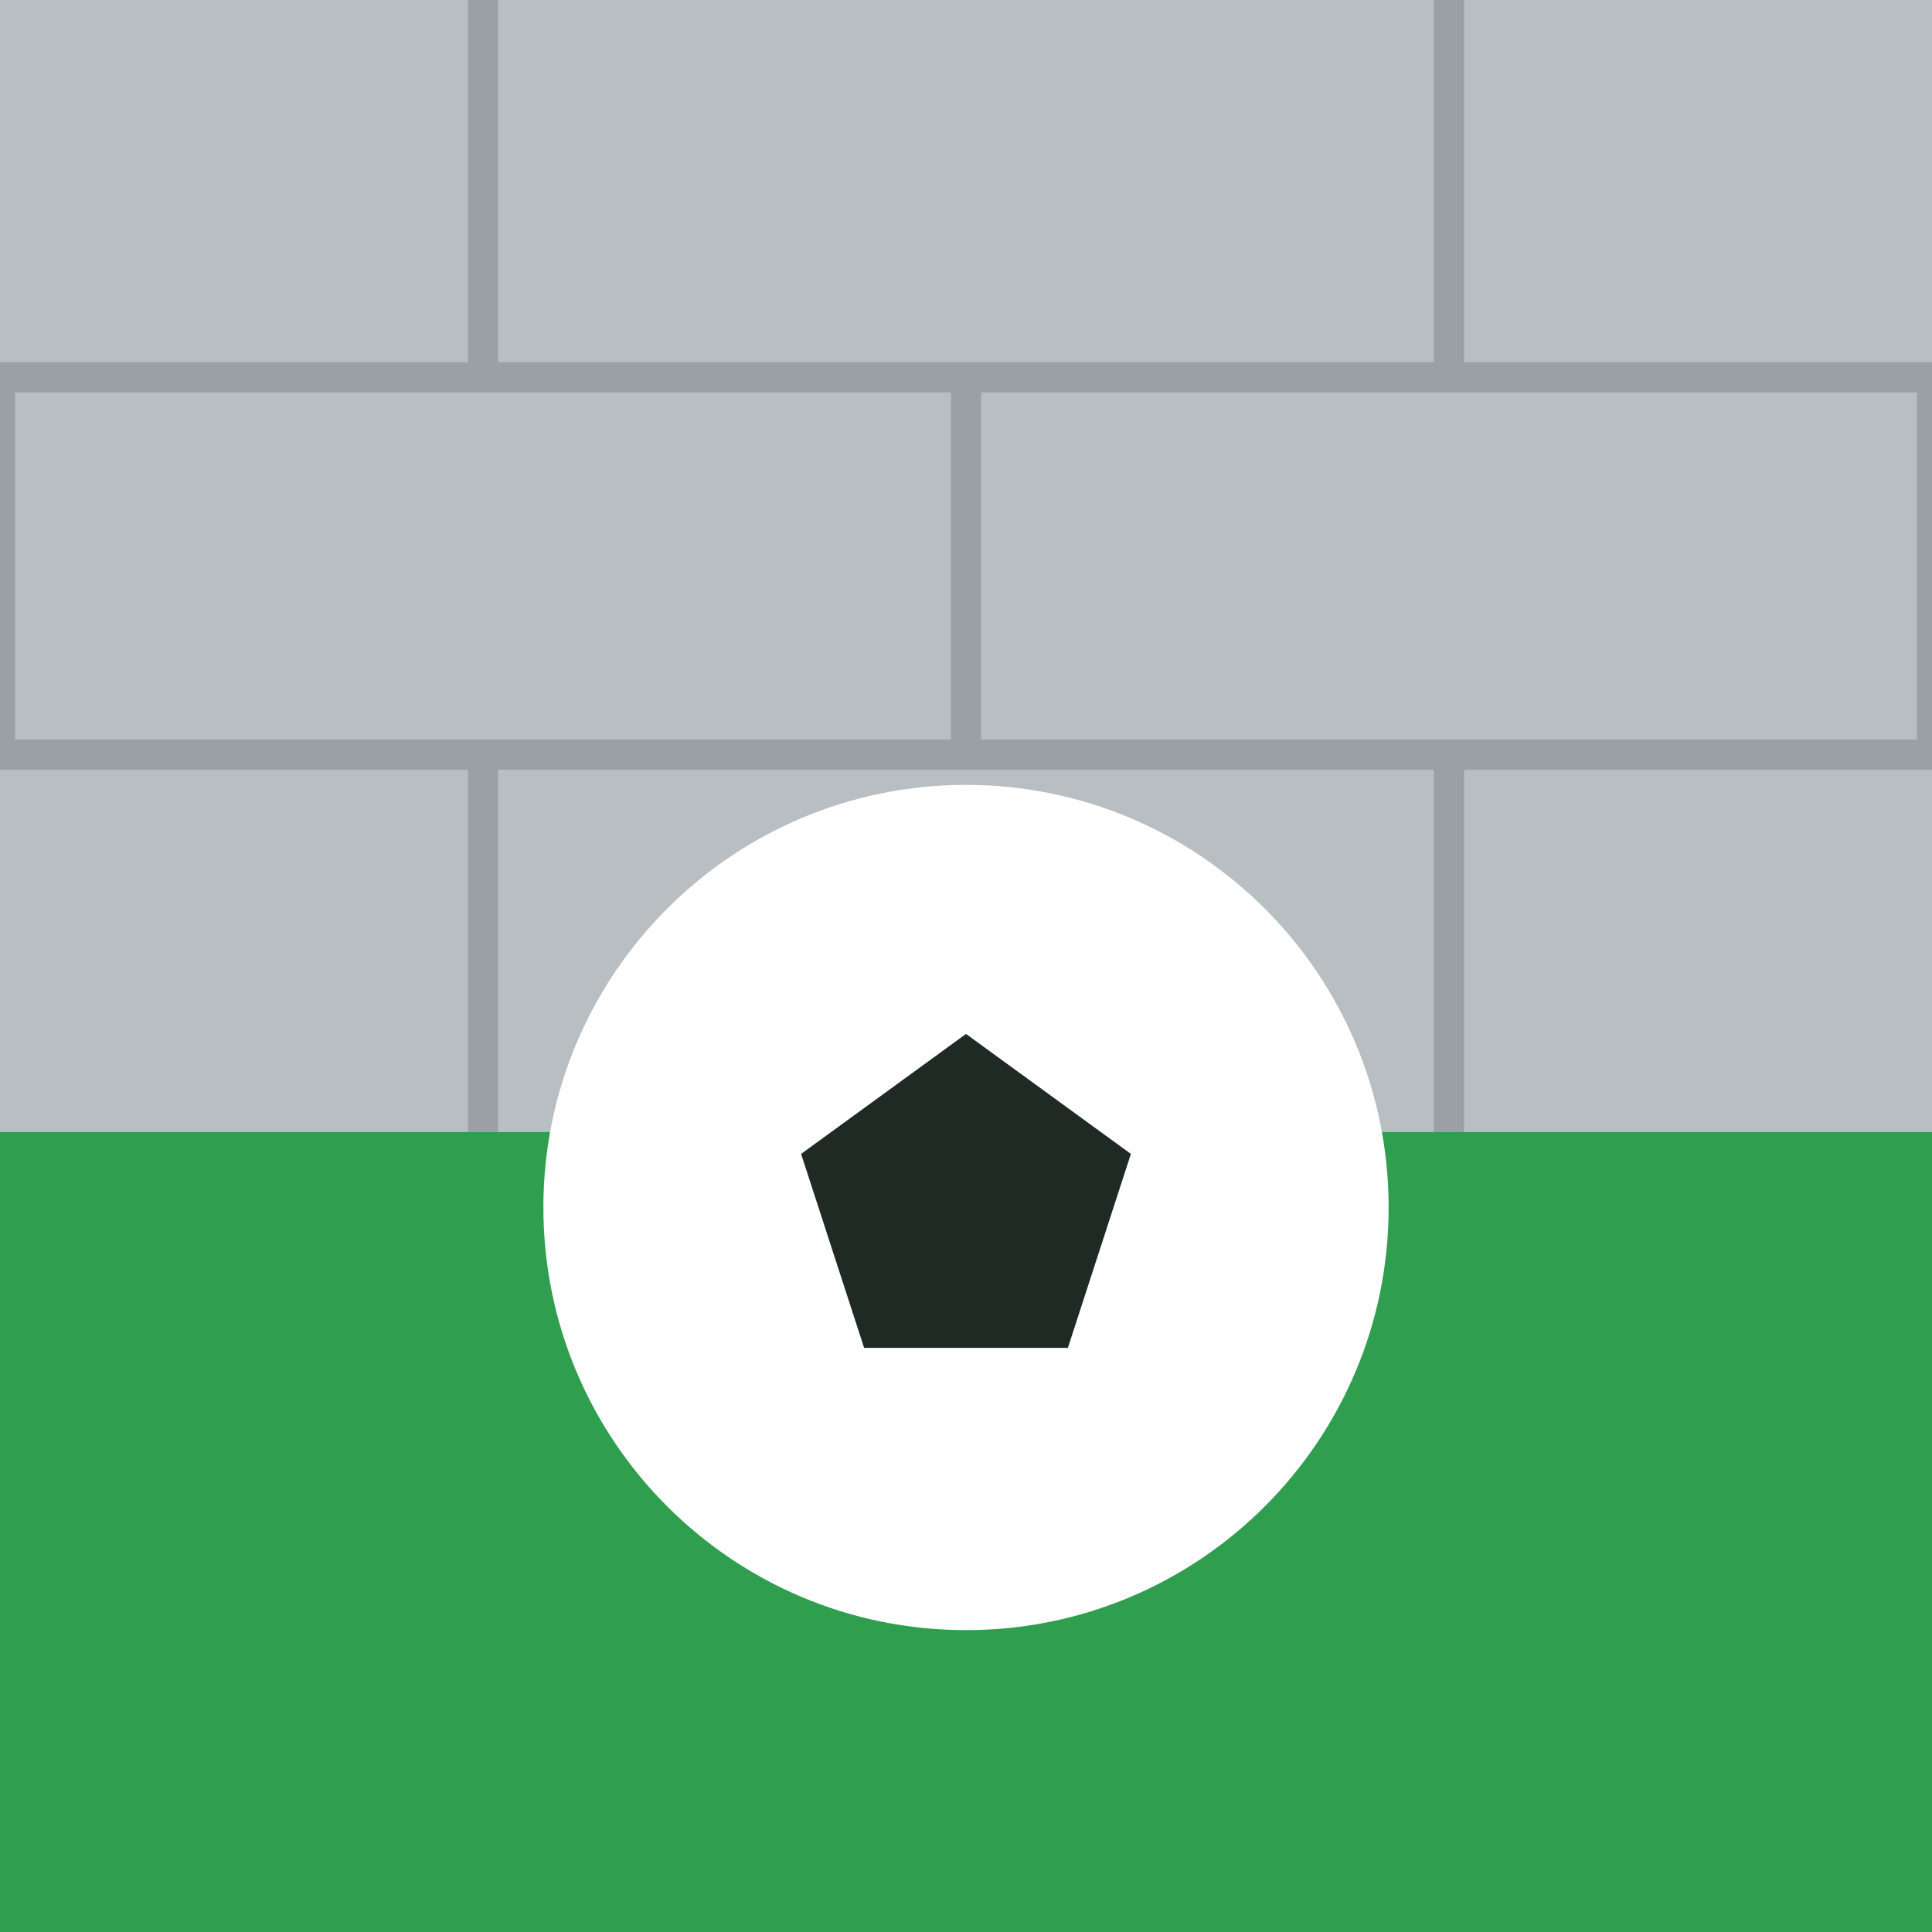
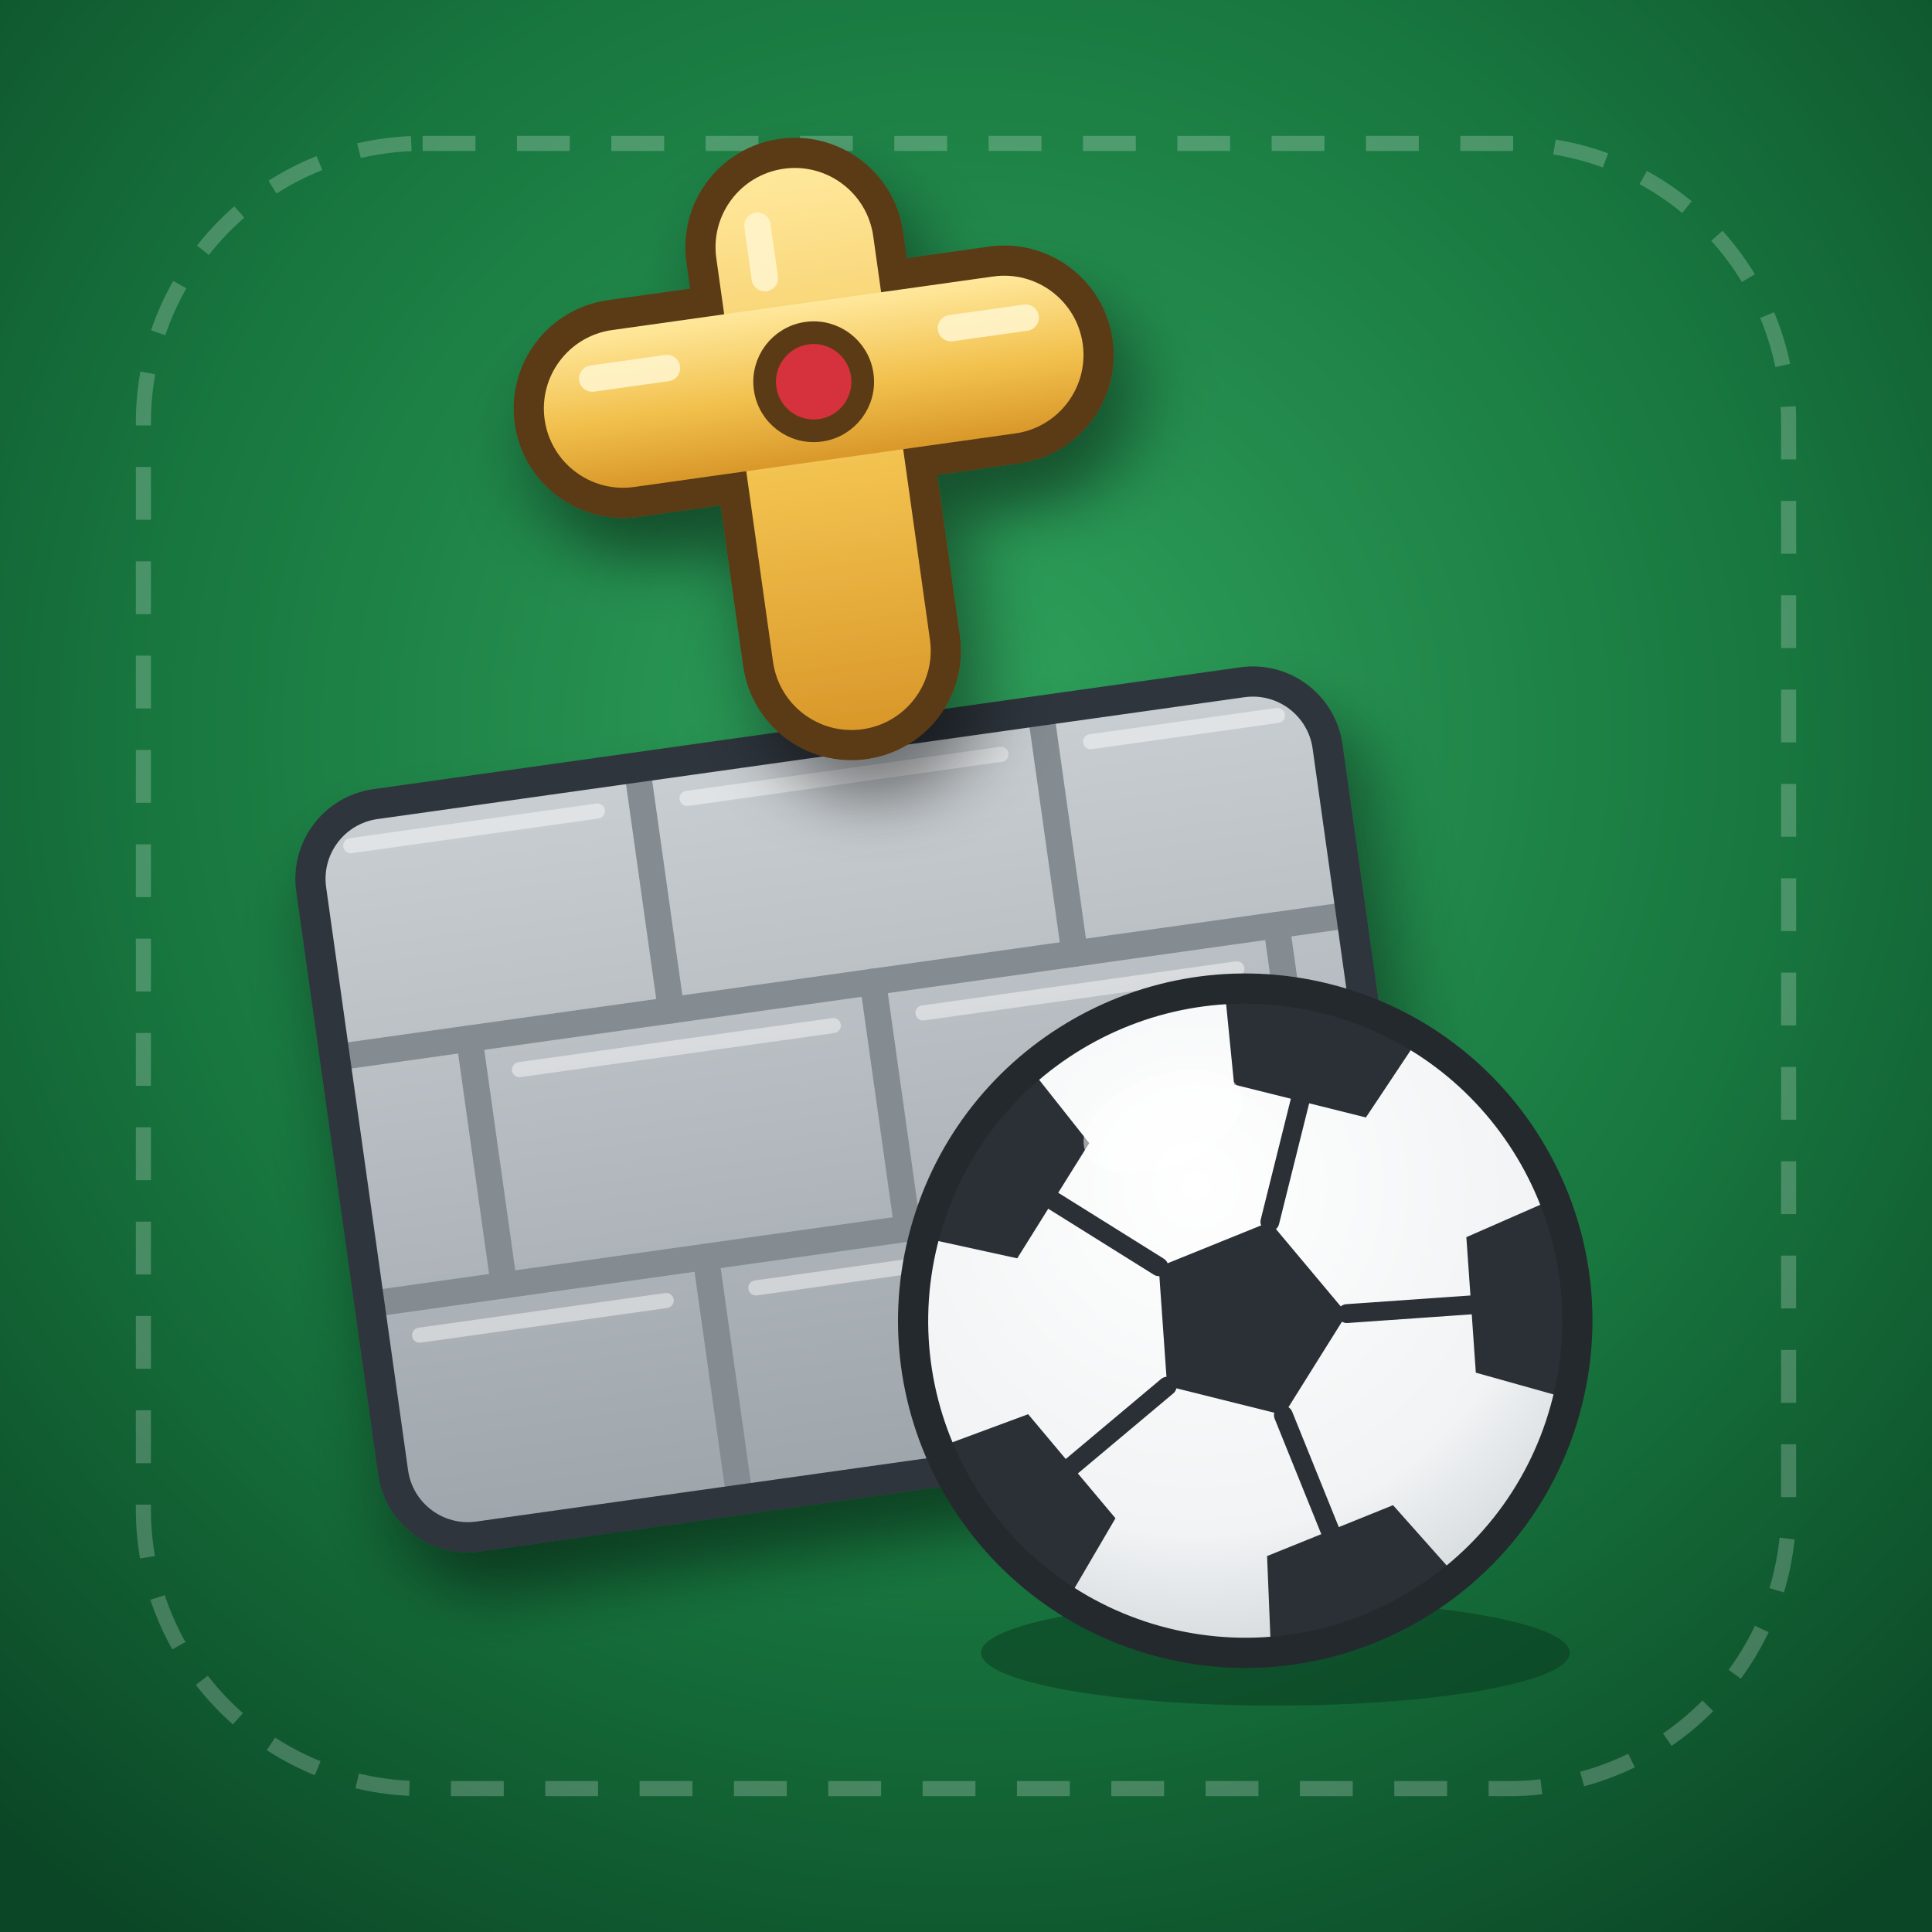
- <svg xmlns="http://www.w3.org/2000/svg" width="512" height="512" viewBox="0 0 512 512">
-   <rect width="512" height="512" fill="#2f9e4f" />
-   <rect y="0" width="512" height="300" fill="#b9bec2" />
-   <g stroke="#9aa0a5" stroke-width="8">
-     <path d="M0 100H512M0 200H512" />
-     <path d="M128 0V100M384 0V100M256 100V200M0 100V200M512 100V200M128 200V300M384 200V300" />
+ <svg xmlns="http://www.w3.org/2000/svg" xmlns:xlink="http://www.w3.org/1999/xlink" width="512" height="512" viewBox="0 0 512 512">
+   <defs>
+     <radialGradient id="felt" cx="50%" cy="38%" r="75%">
+       <stop offset="0" stop-color="#2fa25c" />
+       <stop offset=".55" stop-color="#18773f" />
+       <stop offset="1" stop-color="#0b4726" />
+     </radialGradient>
+     <linearGradient id="wall" x1="0" y1="0" x2="0" y2="1">
+       <stop offset="0" stop-color="#c9ced2" />
+       <stop offset="1" stop-color="#9ea5ab" />
+     </linearGradient>
+     <linearGradient id="gold" x1="0" y1="0" x2="0" y2="1">
+       <stop offset="0" stop-color="#ffe89c" />
+       <stop offset=".55" stop-color="#f2c14e" />
+       <stop offset="1" stop-color="#d9982a" />
+     </linearGradient>
+     <radialGradient id="ballg" cx="38%" cy="32%" r="75%">
+       <stop offset="0" stop-color="#ffffff" />
+       <stop offset=".7" stop-color="#f1f3f4" />
+       <stop offset="1" stop-color="#cfd5d9" />
+     </radialGradient>
+     <filter id="sh" x="-30%" y="-30%" width="160%" height="160%">
+       <feGaussianBlur in="SourceAlpha" stdDeviation="9" />
+       <feOffset dx="4" dy="12" />
+       <feComponentTransfer>
+         <feFuncA type="linear" slope=".45" />
+       </feComponentTransfer>
+       <feMerge>
+         <feMergeNode />
+         <feMergeNode in="SourceGraphic" />
+       </feMerge>
+     </filter>
+     <clipPath id="wallclip">
+       <rect x="92" y="196" width="272" height="196" rx="20" />
+     </clipPath>
+     <clipPath id="ballclip">
+       <circle r="88" />
+     </clipPath>
+   </defs>
+   <rect width="512" height="512" fill="url(#felt)" />
+   <rect x="38" y="38" width="436" height="436" rx="74" fill="none" stroke="#ffffff" stroke-opacity=".22" stroke-width="4" stroke-dasharray="14 11" />
+   <g transform="rotate(-8 228 294)" filter="url(#sh)">
+     <rect x="92" y="196" width="272" height="196" rx="20" fill="url(#wall)" />
+     <g clip-path="url(#wallclip)">
+       <g stroke="#848c92" stroke-width="7" fill="none" stroke-linecap="round">
+         <path d="M80 261H380M80 327H380" />
+         <path d="M182 196V261M290 196V261M128 261V327M236 261V327M344 261V327M182 327V392M290 327V392" />
+       </g>
+       <g stroke="#ffffff" stroke-opacity=".45" stroke-width="4" stroke-linecap="round">
+         <path d="M104 206H170M194 206H278M302 206H352M140 271H224M248 271H332M104 337H170M194 337H278M302 337H352" />
+       </g>
+     </g>
+     <rect x="92" y="196" width="272" height="196" rx="20" fill="none" stroke="#2f363c" stroke-width="8" />
  </g>
-   <circle cx="256" cy="320" r="112" fill="#ffffff" />
-   <path transform="translate(256 320)" d="M0 -46L43.7 -14.2L27 37.2L-27 37.2L-43.7 -14.2Z" fill="#1f2a24" />
+   <g transform="translate(218 118) rotate(-8)" filter="url(#sh)">
+     <g stroke="#5a3a12" stroke-width="16" stroke-linejoin="round">
+       <rect x="-21" y="-74" width="42" height="150" rx="21" fill="none" />
+       <rect x="-72" y="-38" width="144" height="42" rx="21" fill="none" />
+     </g>
+     <rect x="-21" y="-74" width="42" height="150" rx="21" fill="url(#gold)" />
+     <rect x="-72" y="-38" width="144" height="42" rx="21" fill="url(#gold)" />
+     <g stroke="#fff6cf" stroke-width="7" stroke-linecap="round" opacity=".85">
+       <path d="M-9 -60V-46M-58 -26H-38M38 -26H58" />
+     </g>
+     <g fill="#d5303e" stroke="#5a3a12" stroke-width="6">
+       <circle cx="0" cy="-17" r="13" />
+     </g>
+   </g>
+   <ellipse cx="338" cy="438" rx="78" ry="14" fill="#06301a" opacity=".45" />
+   <g transform="translate(330 350) rotate(14)">
+     <circle r="88" fill="url(#ballg)" />
+     <g clip-path="url(#ballclip)" fill="#2a3036">
+       <path d="M0 -27L25.7 -8.3L15.9 21.8L-15.9 21.8L-25.7 -8.3Z" />
+       <path id="pp" d="M0 -108L28 -88L18 -60L-18 -60L-28 -88Z" />
+       <use xlink:href="#pp" transform="rotate(72)" />
+       <use xlink:href="#pp" transform="rotate(144)" />
+       <use xlink:href="#pp" transform="rotate(216)" />
+       <use xlink:href="#pp" transform="rotate(288)" />
+     </g>
+     <g clip-path="url(#ballclip)" stroke="#2a3036" stroke-width="5" stroke-linecap="round">
+       <path id="ss" d="M0 -27V-60" />
+       <use xlink:href="#ss" transform="rotate(72)" />
+       <use xlink:href="#ss" transform="rotate(144)" />
+       <use xlink:href="#ss" transform="rotate(216)" />
+       <use xlink:href="#ss" transform="rotate(288)" />
+     </g>
+     <circle r="88" fill="none" stroke="#24292d" stroke-width="8" />
+     <ellipse cx="-34" cy="-46" rx="22" ry="12" transform="rotate(-35 -34 -46)" fill="#fff" opacity=".55" />
+   </g>
</svg>
